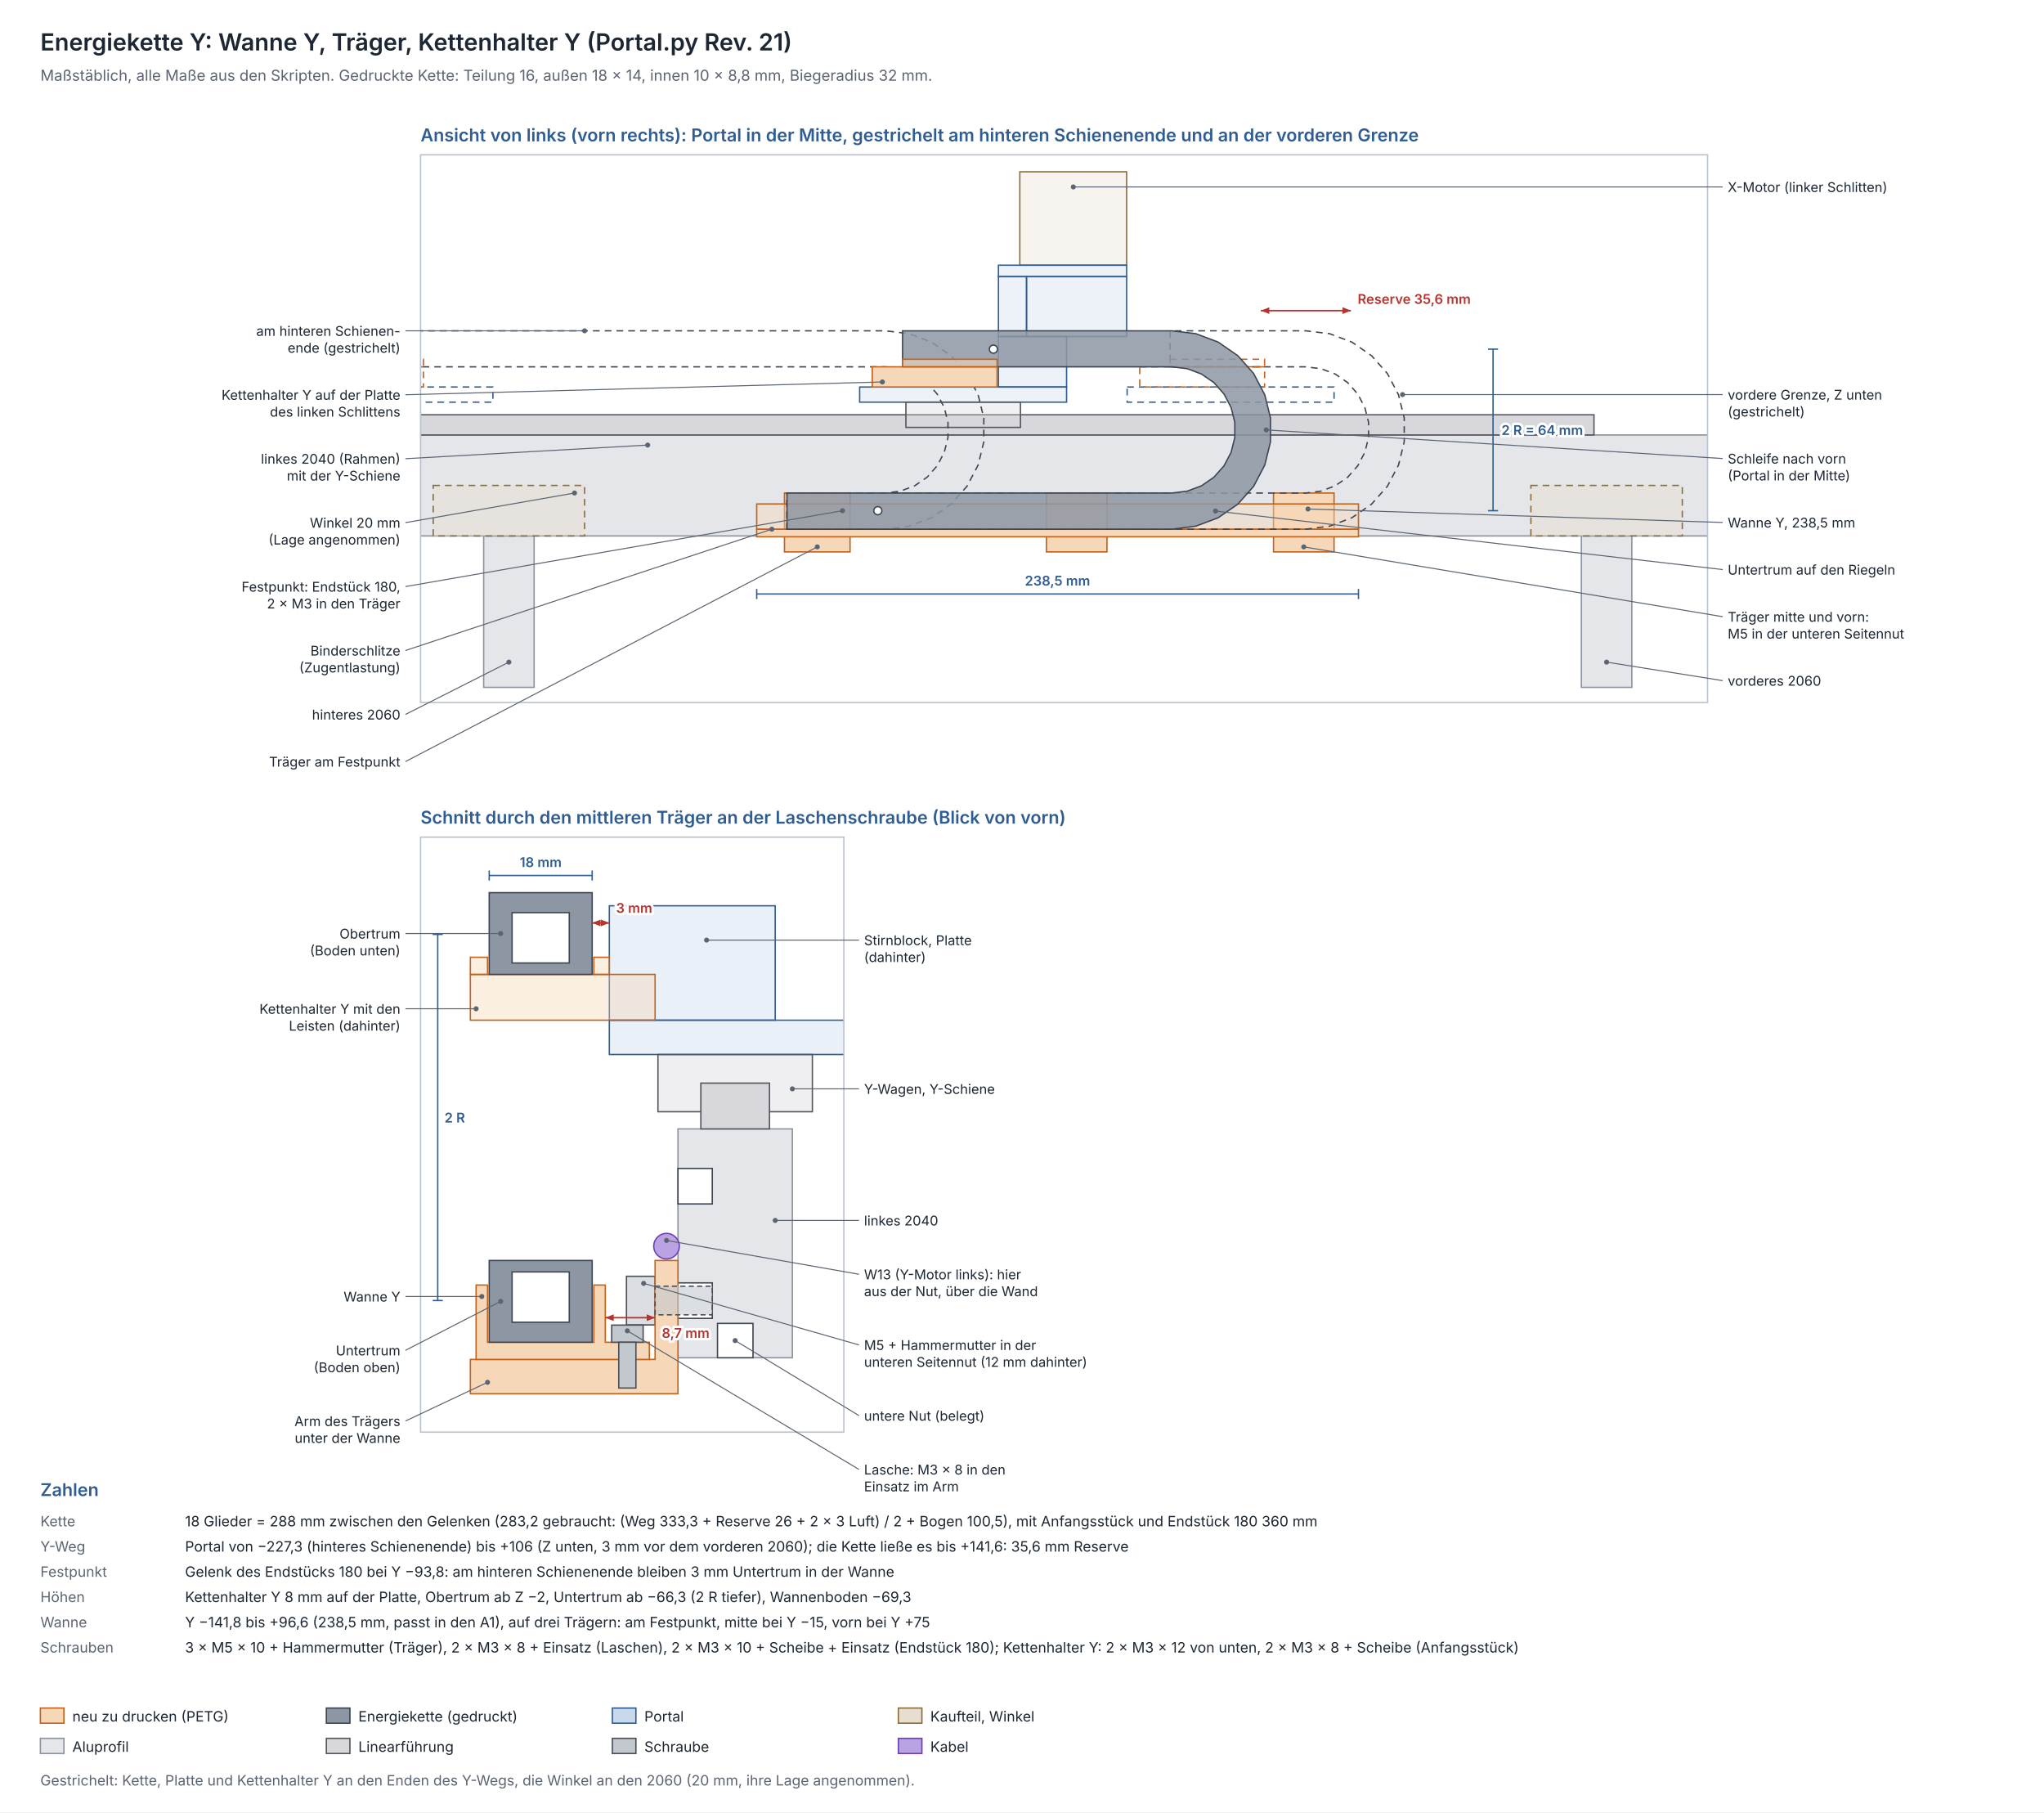
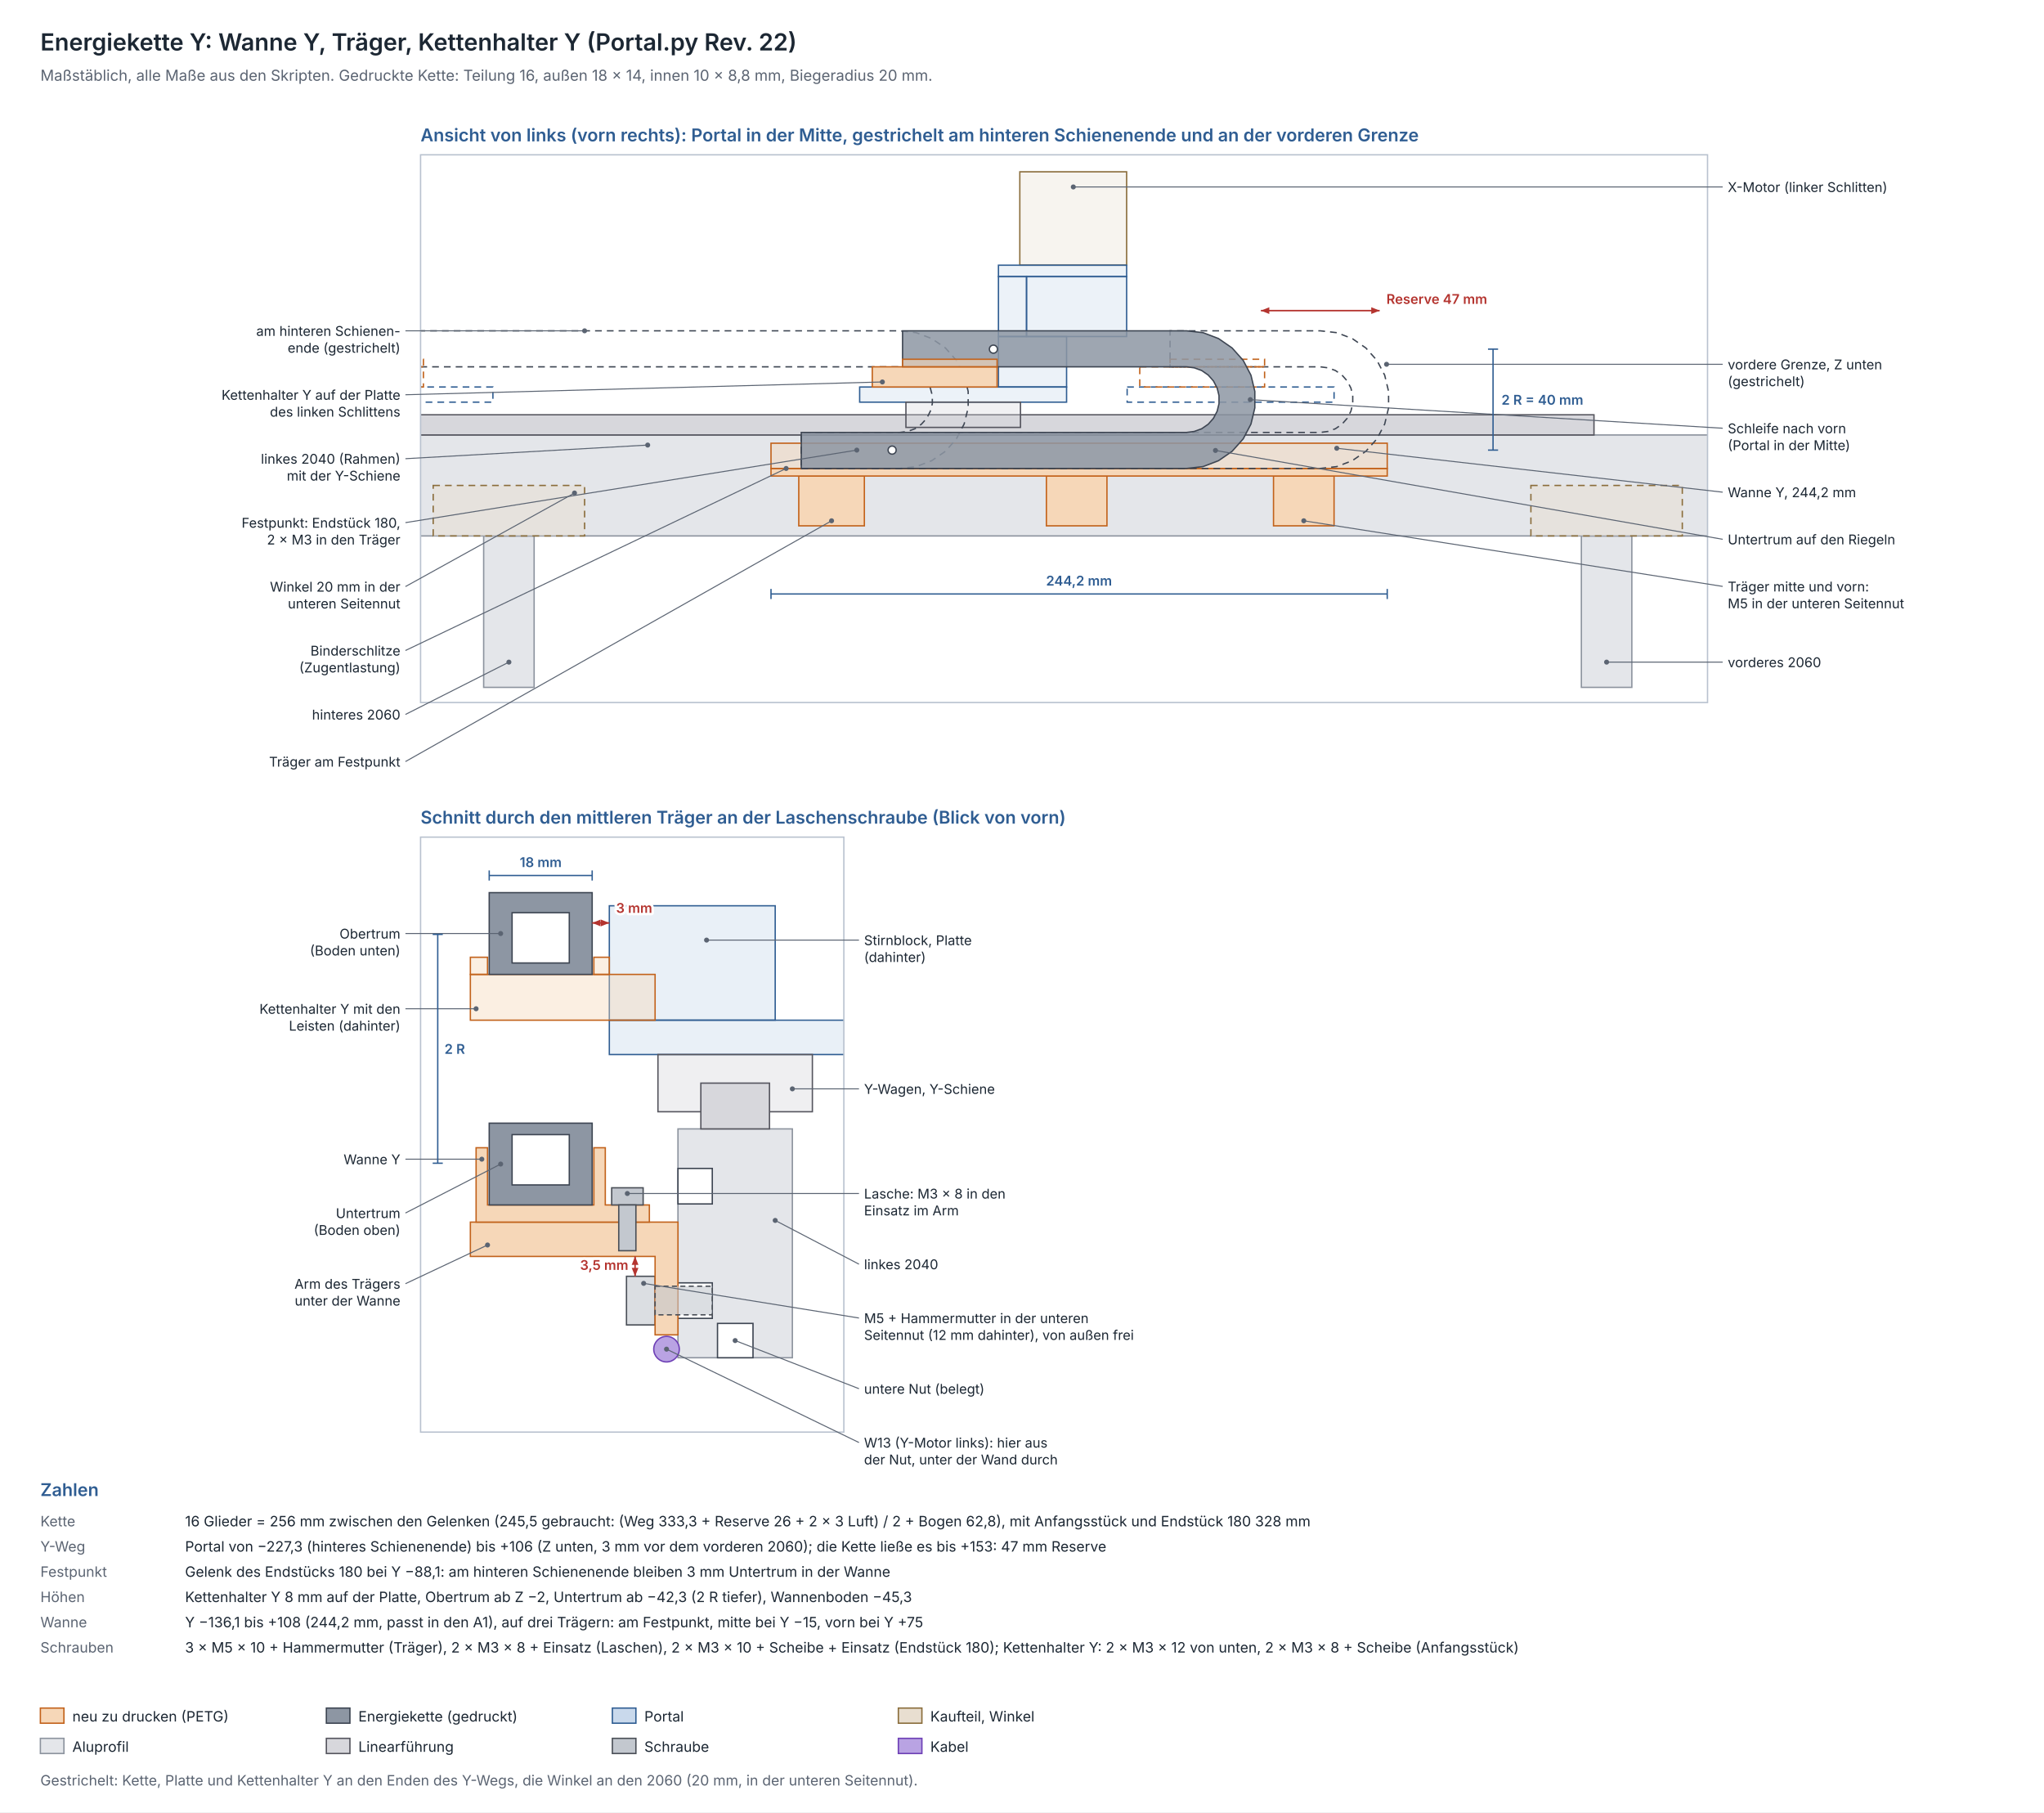
<svg xmlns="http://www.w3.org/2000/svg" width="1215" height="1077" viewBox="0 0 1215 1077" font-family="Inter, Helvetica, Arial, sans-serif">
  <rect width="100%" height="100%" fill="#ffffff" />
-   <text x="24.0" y="30.0" font-size="14" fill="#1c2733" text-anchor="start" font-weight="600">Energiekette Y: Wanne Y, Träger, Kettenhalter Y (Portal.py Rev. 21)</text>
-   <text x="24.0" y="48.0" font-size="9" fill="#5b6472" text-anchor="start">Maßstäblich, alle Maße aus den Skripten. Gedruckte Kette: Teilung 16, außen 18 × 14, innen 10 × 8,8 mm, Biegeradius 32 mm.</text>
+   <text x="24.0" y="30.0" font-size="14" fill="#1c2733" text-anchor="start" font-weight="600">Energiekette Y: Wanne Y, Träger, Kettenhalter Y (Portal.py Rev. 22)</text>
+   <text x="24.0" y="48.0" font-size="9" fill="#5b6472" text-anchor="start">Maßstäblich, alle Maße aus den Skripten. Gedruckte Kette: Teilung 16, außen 18 × 14, innen 10 × 8,8 mm, Biegeradius 20 mm.</text>
  <clipPath id="links">
    <rect x="250.0" y="92.0" width="765.0" height="325.5" />
  </clipPath>
  <g clip-path="url(#links)">
    <rect x="287.5" y="318.5" width="30.0" height="90.0" fill="#e4e6ea" stroke="#8c939e" stroke-width="0.8" />
    <rect x="940.0" y="318.5" width="30.0" height="90.0" fill="#e4e6ea" stroke="#8c939e" stroke-width="0.8" />
    <rect x="122.5" y="258.5" width="900.0" height="60.0" fill="#e4e6ea" stroke="#8c939e" stroke-width="0.8" />
    <rect x="197.5" y="246.5" width="750.0" height="12.0" fill="#d7d7dc" stroke="#55555e" stroke-width="0.8" />
    <rect x="257.5" y="288.5" width="90.0" height="30.0" fill="#e8ded0" stroke="#8a6d3b" stroke-width="0.8" fill-opacity="0.5" stroke-dasharray="4 3" />
    <rect x="910.0" y="288.5" width="90.0" height="30.0" fill="#e8ded0" stroke="#8a6d3b" stroke-width="0.8" fill-opacity="0.5" stroke-dasharray="4 3" />
    <rect x="606.2" y="102.1" width="63.5" height="55.5" fill="#e8ded0" stroke="#8a6d3b" stroke-width="0.8" fill-opacity="0.35" />
    <rect x="593.5" y="157.6" width="76.2" height="6.8" fill="#c9d9ec" stroke="#2f5d92" stroke-width="0.8" fill-opacity="0.35" />
    <rect x="593.5" y="164.4" width="16.7" height="35.6" fill="#c9d9ec" stroke="#2f5d92" stroke-width="0.8" fill-opacity="0.35" />
    <rect x="610.2" y="164.4" width="59.5" height="35.6" fill="#c9d9ec" stroke="#2f5d92" stroke-width="0.8" fill-opacity="0.35" />
    <rect x="593.5" y="200.0" width="40.5" height="30.0" fill="#c9d9ec" stroke="#2f5d92" stroke-width="0.8" fill-opacity="0.35" />
    <rect x="511.0" y="230.0" width="123.0" height="9.0" fill="#c9d9ec" stroke="#2f5d92" stroke-width="0.8" fill-opacity="0.35" />
    <rect x="538.5" y="239.0" width="68.1" height="15.0" fill="#d7d7dc" stroke="#55555e" stroke-width="0.8" fill-opacity="0.35" />
-     <rect x="466.3" y="293.0" width="39.0" height="35.0" fill="#f6d7b8" stroke="#c2621b" stroke-width="0.8" />
-     <rect x="622.0" y="293.0" width="36.0" height="35.0" fill="#f6d7b8" stroke="#c2621b" stroke-width="0.8" />
-     <rect x="757.0" y="293.0" width="36.0" height="35.0" fill="#f6d7b8" stroke="#c2621b" stroke-width="0.8" />
-     <rect x="449.8" y="314.5" width="357.7" height="4.5" fill="#f6d7b8" stroke="#c2621b" stroke-width="0.8" />
-     <rect x="449.8" y="299.5" width="357.7" height="15.0" fill="#f6d7b8" stroke="#c2621b" stroke-width="0.8" fill-opacity="0.45" />
-     <polygon points="467.8,314.5 526.3,314.5 540.4,312.7 553.6,307.7 565.3,299.6 574.8,289.0 581.4,276.4 584.8,262.6 584.8,248.4 581.4,234.6 574.8,222.0 565.3,211.4 553.6,203.3 540.4,198.3 526.3,196.6 195.5,196.6 195.5,218.0 526.3,218.0 535.2,219.1 543.7,222.3 551.1,227.4 557.1,234.2 561.3,242.2 563.5,251.0 563.5,260.0 561.3,268.8 557.1,276.8 551.1,283.6 543.7,288.7 535.2,291.9 526.3,293.0 467.8,293.0" fill="none" stroke="#3d4552" stroke-width="0.8" stroke-dasharray="4 3" />
+     <rect x="474.8" y="282.9" width="39.0" height="29.6" fill="#f6d7b8" stroke="#c2621b" stroke-width="0.8" />
+     <rect x="622.0" y="282.9" width="36.0" height="29.6" fill="#f6d7b8" stroke="#c2621b" stroke-width="0.8" />
+     <rect x="757.0" y="282.9" width="36.0" height="29.6" fill="#f6d7b8" stroke="#c2621b" stroke-width="0.8" />
+     <rect x="458.3" y="278.4" width="366.3" height="4.5" fill="#f6d7b8" stroke="#c2621b" stroke-width="0.8" />
+     <rect x="458.3" y="263.4" width="366.3" height="15.0" fill="#f6d7b8" stroke="#c2621b" stroke-width="0.8" fill-opacity="0.45" />
+     <polygon points="476.3,278.4 534.8,278.4 544.6,277.3 553.8,273.8 562.0,268.2 568.5,260.8 573.1,252.0 575.5,242.4 575.5,232.6 573.1,223.0 568.5,214.2 562.0,206.8 553.8,201.2 544.6,197.7 534.8,196.6 195.5,196.6 195.5,218.0 534.8,218.0 539.5,218.6 543.9,220.2 547.7,222.9 550.9,226.4 553.0,230.6 554.2,235.1 554.2,239.9 553.0,244.4 550.9,248.6 547.7,252.1 543.9,254.8 539.5,256.4 534.8,257.0 476.3,257.0" fill="none" stroke="#3d4552" stroke-width="0.8" stroke-dasharray="4 3" />
    <rect x="170.0" y="230.0" width="123.0" height="9.0" fill="none" stroke="#2f5d92" stroke-width="0.8" stroke-dasharray="4 3" />
    <rect x="177.5" y="218.0" width="74.2" height="12.0" fill="none" stroke="#c2621b" stroke-width="0.8" stroke-dasharray="4 3" />
    <rect x="195.5" y="213.5" width="56.2" height="4.5" fill="none" stroke="#c2621b" stroke-width="0.8" stroke-dasharray="4 3" />
-     <polygon points="467.8,314.5 776.2,314.5 790.3,312.7 803.6,307.7 815.3,299.6 824.7,289.0 831.3,276.4 834.7,262.6 834.7,248.4 831.3,234.6 824.7,222.0 815.3,211.4 803.6,203.3 790.3,198.3 776.2,196.6 695.5,196.6 695.5,218.0 776.2,218.0 785.2,219.1 793.7,222.3 801.1,227.4 807.1,234.2 811.3,242.2 813.5,251.0 813.5,260.0 811.3,268.8 807.1,276.8 801.1,283.6 793.7,288.7 785.2,291.9 776.2,293.0 467.8,293.0" fill="none" stroke="#3d4552" stroke-width="0.8" stroke-dasharray="4 3" />
+     <polygon points="476.3,278.4 784.8,278.4 794.6,277.3 803.8,273.8 811.9,268.2 818.5,260.8 823.1,252.0 825.4,242.4 825.4,232.6 823.1,223.0 818.5,214.2 811.9,206.8 803.8,201.2 794.6,197.7 784.8,196.6 695.5,196.6 695.5,218.0 784.8,218.0 789.4,218.6 793.8,220.2 797.7,222.9 800.8,226.4 803.0,230.6 804.1,235.1 804.1,239.9 803.0,244.4 800.8,248.6 797.7,252.1 793.8,254.8 789.4,256.4 784.8,257.0 476.3,257.0" fill="none" stroke="#3d4552" stroke-width="0.8" stroke-dasharray="4 3" />
    <rect x="670.0" y="230.0" width="123.0" height="9.0" fill="none" stroke="#2f5d92" stroke-width="0.8" stroke-dasharray="4 3" />
    <rect x="677.5" y="218.0" width="74.2" height="12.0" fill="none" stroke="#c2621b" stroke-width="0.8" stroke-dasharray="4 3" />
    <rect x="695.5" y="213.5" width="56.2" height="4.5" fill="none" stroke="#c2621b" stroke-width="0.8" stroke-dasharray="4 3" />
-     <polygon points="467.8,314.5 696.7,314.5 710.8,312.7 724.1,307.7 735.8,299.6 745.2,289.0 751.8,276.4 755.2,262.6 755.2,248.4 751.8,234.6 745.2,222.0 735.8,211.4 724.1,203.3 710.8,198.3 696.7,196.6 536.5,196.6 536.5,218.0 696.7,218.0 705.7,219.1 714.2,222.3 721.6,227.4 727.6,234.2 731.8,242.2 734.0,251.0 734.0,260.0 731.8,268.8 727.6,276.8 721.6,283.6 714.2,288.7 705.7,291.9 696.7,293.0 467.8,293.0" fill="#8d96a3" stroke="#3d4552" stroke-width="0.8" fill-opacity="0.85" />
+     <polygon points="476.3,278.4 705.3,278.4 715.1,277.3 724.3,273.8 732.4,268.2 739.0,260.8 743.6,252.0 745.9,242.4 745.9,232.6 743.6,223.0 739.0,214.2 732.4,206.8 724.3,201.2 715.1,197.7 705.3,196.6 536.5,196.6 536.5,218.0 705.3,218.0 709.9,218.6 714.3,220.2 718.2,222.9 721.3,226.4 723.5,230.6 724.6,235.1 724.6,239.9 723.5,244.4 721.3,248.6 718.2,252.1 714.3,254.8 709.9,256.4 705.3,257.0 476.3,257.0" fill="#8d96a3" stroke="#3d4552" stroke-width="0.8" fill-opacity="0.85" />
    <rect x="518.5" y="218.0" width="74.2" height="12.0" fill="#f6d7b8" stroke="#c2621b" stroke-width="0.8" />
    <rect x="536.5" y="213.5" width="56.2" height="4.5" fill="#f6d7b8" stroke="#c2621b" stroke-width="0.8" fill-opacity="0.6" />
-     <circle cx="521.8" cy="303.5" r="2.4" fill="#ffffff" stroke="#3d4552" stroke-width="0.8" />
+     <circle cx="530.3" cy="267.5" r="2.4" fill="#ffffff" stroke="#3d4552" stroke-width="0.8" />
    <circle cx="590.5" cy="207.5" r="2.4" fill="#ffffff" stroke="#3d4552" stroke-width="0.8" />
  </g>
  <rect x="250.0" y="92.0" width="765.0" height="325.5" fill="none" stroke="#b9c2cf" stroke-width="0.8" />
  <text x="250.0" y="84.0" font-size="10.5" fill="#2f5d92" text-anchor="start" font-weight="600">Ansicht von links (vorn rechts): Portal in der Mitte, gestrichelt am hinteren Schienenende und an der vorderen Grenze</text>
  <line x1="347.5" y1="196.6" x2="241.0" y2="196.6" stroke="#5b6472" stroke-width="0.6" />
  <circle cx="347.5" cy="196.6" r="1.5" fill="#5b6472" />
  <text x="238.0" y="199.6" font-size="8.0" fill="#1c2733" text-anchor="end" stroke="#ffffff" stroke-width="3" stroke-linejoin="round" paint-order="stroke">am hinteren Schienen-</text>
  <text x="238.0" y="209.6" font-size="8.0" fill="#1c2733" text-anchor="end" stroke="#ffffff" stroke-width="3" stroke-linejoin="round" paint-order="stroke">ende (gestrichelt)</text>
  <line x1="524.5" y1="227.0" x2="241.0" y2="234.6" stroke="#5b6472" stroke-width="0.6" />
  <circle cx="524.5" cy="227.0" r="1.5" fill="#5b6472" />
  <text x="238.0" y="237.6" font-size="8.0" fill="#1c2733" text-anchor="end" stroke="#ffffff" stroke-width="3" stroke-linejoin="round" paint-order="stroke">Kettenhalter Y auf der Platte</text>
  <text x="238.0" y="247.6" font-size="8.0" fill="#1c2733" text-anchor="end" stroke="#ffffff" stroke-width="3" stroke-linejoin="round" paint-order="stroke">des linken Schlittens</text>
  <line x1="385.0" y1="264.5" x2="241.0" y2="272.6" stroke="#5b6472" stroke-width="0.6" />
  <circle cx="385.0" cy="264.5" r="1.5" fill="#5b6472" />
  <text x="238.0" y="275.6" font-size="8.0" fill="#1c2733" text-anchor="end" stroke="#ffffff" stroke-width="3" stroke-linejoin="round" paint-order="stroke">linkes 2040 (Rahmen)</text>
  <text x="238.0" y="285.6" font-size="8.0" fill="#1c2733" text-anchor="end" stroke="#ffffff" stroke-width="3" stroke-linejoin="round" paint-order="stroke">mit der Y-Schiene</text>
-   <line x1="341.5" y1="293.0" x2="241.0" y2="310.6" stroke="#5b6472" stroke-width="0.6" />
+   <line x1="509.3" y1="267.5" x2="241.0" y2="310.6" stroke="#5b6472" stroke-width="0.6" />
+   <circle cx="509.3" cy="267.5" r="1.5" fill="#5b6472" />
+   <text x="238.0" y="313.6" font-size="8.0" fill="#1c2733" text-anchor="end" stroke="#ffffff" stroke-width="3" stroke-linejoin="round" paint-order="stroke">Festpunkt: Endstück 180,</text>
+   <text x="238.0" y="323.6" font-size="8.0" fill="#1c2733" text-anchor="end" stroke="#ffffff" stroke-width="3" stroke-linejoin="round" paint-order="stroke">2 × M3 in den Träger</text>
+   <line x1="341.5" y1="293.0" x2="241.0" y2="348.6" stroke="#5b6472" stroke-width="0.6" />
  <circle cx="341.5" cy="293.0" r="1.5" fill="#5b6472" />
-   <text x="238.0" y="313.6" font-size="8.0" fill="#1c2733" text-anchor="end" stroke="#ffffff" stroke-width="3" stroke-linejoin="round" paint-order="stroke">Winkel 20 mm</text>
-   <text x="238.0" y="323.6" font-size="8.0" fill="#1c2733" text-anchor="end" stroke="#ffffff" stroke-width="3" stroke-linejoin="round" paint-order="stroke">(Lage angenommen)</text>
-   <line x1="500.8" y1="303.5" x2="241.0" y2="348.6" stroke="#5b6472" stroke-width="0.6" />
-   <circle cx="500.8" cy="303.5" r="1.5" fill="#5b6472" />
-   <text x="238.0" y="351.6" font-size="8.0" fill="#1c2733" text-anchor="end" stroke="#ffffff" stroke-width="3" stroke-linejoin="round" paint-order="stroke">Festpunkt: Endstück 180,</text>
-   <text x="238.0" y="361.6" font-size="8.0" fill="#1c2733" text-anchor="end" stroke="#ffffff" stroke-width="3" stroke-linejoin="round" paint-order="stroke">2 × M3 in den Träger</text>
-   <line x1="458.8" y1="314.5" x2="241.0" y2="386.6" stroke="#5b6472" stroke-width="0.6" />
-   <circle cx="458.8" cy="314.5" r="1.5" fill="#5b6472" />
+   <text x="238.0" y="351.6" font-size="8.0" fill="#1c2733" text-anchor="end" stroke="#ffffff" stroke-width="3" stroke-linejoin="round" paint-order="stroke">Winkel 20 mm in der</text>
+   <text x="238.0" y="361.6" font-size="8.0" fill="#1c2733" text-anchor="end" stroke="#ffffff" stroke-width="3" stroke-linejoin="round" paint-order="stroke">unteren Seitennut</text>
+   <line x1="467.3" y1="278.4" x2="241.0" y2="386.6" stroke="#5b6472" stroke-width="0.6" />
+   <circle cx="467.3" cy="278.4" r="1.5" fill="#5b6472" />
  <text x="238.0" y="389.6" font-size="8.0" fill="#1c2733" text-anchor="end" stroke="#ffffff" stroke-width="3" stroke-linejoin="round" paint-order="stroke">Binderschlitze</text>
  <text x="238.0" y="399.6" font-size="8.0" fill="#1c2733" text-anchor="end" stroke="#ffffff" stroke-width="3" stroke-linejoin="round" paint-order="stroke">(Zugentlastung)</text>
  <line x1="302.5" y1="393.5" x2="241.0" y2="424.6" stroke="#5b6472" stroke-width="0.6" />
  <circle cx="302.5" cy="393.5" r="1.5" fill="#5b6472" />
  <text x="238.0" y="427.6" font-size="8.0" fill="#1c2733" text-anchor="end" stroke="#ffffff" stroke-width="3" stroke-linejoin="round" paint-order="stroke">hinteres 2060</text>
-   <line x1="485.8" y1="325.0" x2="241.0" y2="452.6" stroke="#5b6472" stroke-width="0.6" />
-   <circle cx="485.8" cy="325.0" r="1.5" fill="#5b6472" />
+   <line x1="494.3" y1="309.5" x2="241.0" y2="452.6" stroke="#5b6472" stroke-width="0.6" />
+   <circle cx="494.3" cy="309.5" r="1.5" fill="#5b6472" />
  <text x="238.0" y="455.6" font-size="8.0" fill="#1c2733" text-anchor="end" stroke="#ffffff" stroke-width="3" stroke-linejoin="round" paint-order="stroke">Träger am Festpunkt</text>
  <line x1="638.0" y1="111.1" x2="1024.0" y2="111.1" stroke="#5b6472" stroke-width="0.6" />
  <circle cx="638.0" cy="111.1" r="1.5" fill="#5b6472" />
  <text x="1027.0" y="114.1" font-size="8.0" fill="#1c2733" text-anchor="start" stroke="#ffffff" stroke-width="3" stroke-linejoin="round" paint-order="stroke">X-Motor (linker Schlitten)</text>
-   <line x1="833.7" y1="234.5" x2="1024.0" y2="234.5" stroke="#5b6472" stroke-width="0.6" />
-   <circle cx="833.7" cy="234.5" r="1.5" fill="#5b6472" />
-   <text x="1027.0" y="237.5" font-size="8.0" fill="#1c2733" text-anchor="start" stroke="#ffffff" stroke-width="3" stroke-linejoin="round" paint-order="stroke">vordere Grenze, Z unten</text>
-   <text x="1027.0" y="247.5" font-size="8.0" fill="#1c2733" text-anchor="start" stroke="#ffffff" stroke-width="3" stroke-linejoin="round" paint-order="stroke">(gestrichelt)</text>
-   <line x1="752.7" y1="255.5" x2="1024.0" y2="272.5" stroke="#5b6472" stroke-width="0.6" />
-   <circle cx="752.7" cy="255.5" r="1.5" fill="#5b6472" />
-   <text x="1027.0" y="275.5" font-size="8.0" fill="#1c2733" text-anchor="start" stroke="#ffffff" stroke-width="3" stroke-linejoin="round" paint-order="stroke">Schleife nach vorn</text>
-   <text x="1027.0" y="285.5" font-size="8.0" fill="#1c2733" text-anchor="start" stroke="#ffffff" stroke-width="3" stroke-linejoin="round" paint-order="stroke">(Portal in der Mitte)</text>
-   <line x1="777.5" y1="302.5" x2="1024.0" y2="310.5" stroke="#5b6472" stroke-width="0.6" />
-   <circle cx="777.5" cy="302.5" r="1.5" fill="#5b6472" />
-   <text x="1027.0" y="313.5" font-size="8.0" fill="#1c2733" text-anchor="start" stroke="#ffffff" stroke-width="3" stroke-linejoin="round" paint-order="stroke">Wanne Y, 238,5 mm</text>
-   <line x1="722.5" y1="303.7" x2="1024.0" y2="338.5" stroke="#5b6472" stroke-width="0.6" />
-   <circle cx="722.5" cy="303.7" r="1.5" fill="#5b6472" />
-   <text x="1027.0" y="341.5" font-size="8.0" fill="#1c2733" text-anchor="start" stroke="#ffffff" stroke-width="3" stroke-linejoin="round" paint-order="stroke">Untertrum auf den Riegeln</text>
-   <line x1="775.0" y1="325.0" x2="1024.0" y2="366.5" stroke="#5b6472" stroke-width="0.6" />
-   <circle cx="775.0" cy="325.0" r="1.5" fill="#5b6472" />
-   <text x="1027.0" y="369.5" font-size="8.0" fill="#1c2733" text-anchor="start" stroke="#ffffff" stroke-width="3" stroke-linejoin="round" paint-order="stroke">Träger mitte und vorn:</text>
-   <text x="1027.0" y="379.5" font-size="8.0" fill="#1c2733" text-anchor="start" stroke="#ffffff" stroke-width="3" stroke-linejoin="round" paint-order="stroke">M5 in der unteren Seitennut</text>
-   <line x1="955.0" y1="393.5" x2="1024.0" y2="404.5" stroke="#5b6472" stroke-width="0.6" />
+   <line x1="824.2" y1="216.5" x2="1024.0" y2="216.5" stroke="#5b6472" stroke-width="0.6" />
+   <circle cx="824.2" cy="216.5" r="1.5" fill="#5b6472" />
+   <text x="1027.0" y="219.5" font-size="8.0" fill="#1c2733" text-anchor="start" stroke="#ffffff" stroke-width="3" stroke-linejoin="round" paint-order="stroke">vordere Grenze, Z unten</text>
+   <text x="1027.0" y="229.5" font-size="8.0" fill="#1c2733" text-anchor="start" stroke="#ffffff" stroke-width="3" stroke-linejoin="round" paint-order="stroke">(gestrichelt)</text>
+   <line x1="743.2" y1="237.5" x2="1024.0" y2="254.5" stroke="#5b6472" stroke-width="0.6" />
+   <circle cx="743.2" cy="237.5" r="1.5" fill="#5b6472" />
+   <text x="1027.0" y="257.5" font-size="8.0" fill="#1c2733" text-anchor="start" stroke="#ffffff" stroke-width="3" stroke-linejoin="round" paint-order="stroke">Schleife nach vorn</text>
+   <text x="1027.0" y="267.5" font-size="8.0" fill="#1c2733" text-anchor="start" stroke="#ffffff" stroke-width="3" stroke-linejoin="round" paint-order="stroke">(Portal in der Mitte)</text>
+   <line x1="794.6" y1="266.4" x2="1024.0" y2="292.5" stroke="#5b6472" stroke-width="0.6" />
+   <circle cx="794.6" cy="266.4" r="1.5" fill="#5b6472" />
+   <text x="1027.0" y="295.5" font-size="8.0" fill="#1c2733" text-anchor="start" stroke="#ffffff" stroke-width="3" stroke-linejoin="round" paint-order="stroke">Wanne Y, 244,2 mm</text>
+   <line x1="722.5" y1="267.7" x2="1024.0" y2="320.5" stroke="#5b6472" stroke-width="0.6" />
+   <circle cx="722.5" cy="267.7" r="1.5" fill="#5b6472" />
+   <text x="1027.0" y="323.5" font-size="8.0" fill="#1c2733" text-anchor="start" stroke="#ffffff" stroke-width="3" stroke-linejoin="round" paint-order="stroke">Untertrum auf den Riegeln</text>
+   <line x1="775.0" y1="309.5" x2="1024.0" y2="348.5" stroke="#5b6472" stroke-width="0.6" />
+   <circle cx="775.0" cy="309.5" r="1.5" fill="#5b6472" />
+   <text x="1027.0" y="351.5" font-size="8.0" fill="#1c2733" text-anchor="start" stroke="#ffffff" stroke-width="3" stroke-linejoin="round" paint-order="stroke">Träger mitte und vorn:</text>
+   <text x="1027.0" y="361.5" font-size="8.0" fill="#1c2733" text-anchor="start" stroke="#ffffff" stroke-width="3" stroke-linejoin="round" paint-order="stroke">M5 in der unteren Seitennut</text>
+   <line x1="955.0" y1="393.5" x2="1024.0" y2="393.5" stroke="#5b6472" stroke-width="0.6" />
  <circle cx="955.0" cy="393.5" r="1.5" fill="#5b6472" />
-   <text x="1027.0" y="407.5" font-size="8.0" fill="#1c2733" text-anchor="start" stroke="#ffffff" stroke-width="3" stroke-linejoin="round" paint-order="stroke">vorderes 2060</text>
-   <line x1="887.5" y1="303.5" x2="887.5" y2="207.5" stroke="#2f5d92" stroke-width="0.8" />
-   <line x1="884.5" y1="303.5" x2="890.5" y2="303.5" stroke="#2f5d92" stroke-width="0.8" />
+   <text x="1027.0" y="396.5" font-size="8.0" fill="#1c2733" text-anchor="start" stroke="#ffffff" stroke-width="3" stroke-linejoin="round" paint-order="stroke">vorderes 2060</text>
+   <line x1="887.5" y1="267.5" x2="887.5" y2="207.5" stroke="#2f5d92" stroke-width="0.8" />
+   <line x1="884.5" y1="267.5" x2="890.5" y2="267.5" stroke="#2f5d92" stroke-width="0.8" />
  <line x1="884.5" y1="207.5" x2="890.5" y2="207.5" stroke="#2f5d92" stroke-width="0.8" />
-   <text x="892.5" y="258.5" font-size="8.0" fill="#2f5d92" text-anchor="start" font-weight="600" stroke="#ffffff" stroke-width="3" stroke-linejoin="round" paint-order="stroke">2 R = 64 mm</text>
-   <line x1="449.8" y1="353.0" x2="807.5" y2="353.0" stroke="#2f5d92" stroke-width="0.8" />
-   <line x1="449.8" y1="350.0" x2="449.8" y2="356.0" stroke="#2f5d92" stroke-width="0.8" />
-   <line x1="807.5" y1="350.0" x2="807.5" y2="356.0" stroke="#2f5d92" stroke-width="0.8" />
-   <text x="628.6" y="348.0" font-size="8.0" fill="#2f5d92" text-anchor="middle" font-weight="600" stroke="#ffffff" stroke-width="3" stroke-linejoin="round" paint-order="stroke">238,5 mm</text>
-   <line x1="749.5" y1="184.6" x2="803.0" y2="184.6" stroke="#b4342f" stroke-width="0.9" />
+   <text x="892.5" y="240.5" font-size="8.0" fill="#2f5d92" text-anchor="start" font-weight="600" stroke="#ffffff" stroke-width="3" stroke-linejoin="round" paint-order="stroke">2 R = 40 mm</text>
+   <line x1="458.3" y1="353.0" x2="824.6" y2="353.0" stroke="#2f5d92" stroke-width="0.8" />
+   <line x1="458.3" y1="350.0" x2="458.3" y2="356.0" stroke="#2f5d92" stroke-width="0.8" />
+   <line x1="824.6" y1="350.0" x2="824.6" y2="356.0" stroke="#2f5d92" stroke-width="0.8" />
+   <text x="641.4" y="348.0" font-size="8.0" fill="#2f5d92" text-anchor="middle" font-weight="600" stroke="#ffffff" stroke-width="3" stroke-linejoin="round" paint-order="stroke">244,2 mm</text>
+   <line x1="749.5" y1="184.6" x2="820.1" y2="184.6" stroke="#b4342f" stroke-width="0.9" />
  <polygon points="749.5,184.6 754.5,182.6 754.5,186.6" fill="#b4342f" />
-   <polygon points="803.0,184.6 798.0,186.6 798.0,182.6" fill="#b4342f" />
-   <text x="807.0" y="180.6" font-size="8.0" fill="#b4342f" text-anchor="start" font-weight="600" stroke="#ffffff" stroke-width="3" stroke-linejoin="round" paint-order="stroke">Reserve 35,6 mm</text>
+   <polygon points="820.1,184.6 815.1,186.6 815.1,182.6" fill="#b4342f" />
+   <text x="824.1" y="180.6" font-size="8.0" fill="#b4342f" text-anchor="start" font-weight="600" stroke="#ffffff" stroke-width="3" stroke-linejoin="round" paint-order="stroke">Reserve 47 mm</text>
  <clipPath id="quer_y">
    <rect x="250.0" y="497.5" width="251.6" height="353.6" />
  </clipPath>
  <g clip-path="url(#quer_y)">
    <rect x="362.2" y="538.3" width="98.6" height="68.0" fill="#c9d9ec" stroke="#2f5d92" stroke-width="0.8" fill-opacity="0.4" />
    <rect x="362.2" y="606.3" width="176.8" height="20.4" fill="#c9d9ec" stroke="#2f5d92" stroke-width="0.8" fill-opacity="0.4" />
    <rect x="391.1" y="626.7" width="91.8" height="34.0" fill="#d7d7dc" stroke="#55555e" stroke-width="0.8" fill-opacity="0.4" />
    <rect x="279.6" y="579.1" width="109.8" height="27.2" fill="#f6d7b8" stroke="#c2621b" stroke-width="0.8" fill-opacity="0.4" />
    <rect x="279.6" y="568.9" width="10.2" height="10.2" fill="#f6d7b8" stroke="#c2621b" stroke-width="0.8" fill-opacity="0.4" />
    <rect x="353.0" y="568.9" width="9.2" height="10.2" fill="#f6d7b8" stroke="#c2621b" stroke-width="0.8" fill-opacity="0.4" />
    <rect x="403.0" y="670.9" width="68.0" height="136.0" fill="#e4e6ea" stroke="#8c939e" stroke-width="0.8" />
    <rect x="403.0" y="762.4" width="20.4" height="21.1" fill="#ffffff" stroke="#3d4552" stroke-width="0.8" />
    <rect x="403.0" y="694.4" width="20.4" height="21.1" fill="#ffffff" stroke="#3d4552" stroke-width="0.8" />
    <rect x="426.5" y="786.5" width="21.1" height="20.4" fill="#ffffff" stroke="#3d4552" stroke-width="0.8" />
    <rect x="416.6" y="643.7" width="40.8" height="27.2" fill="#d7d7dc" stroke="#55555e" stroke-width="0.8" />
    <rect x="372.4" y="758.5" width="17.0" height="28.9" fill="#c3c8cf" stroke="#4a4f57" stroke-width="0.8" fill-opacity="0.6" />
-     <polygon points="403.0,749.1 389.4,749.1 389.4,807.9 279.6,807.9 279.6,828.3 403.0,828.3" fill="#f6d7b8" stroke="#c2621b" stroke-width="0.8" />
+     <polygon points="403.0,793.3 403.0,726.3 279.6,726.3 279.6,746.7 389.4,746.7 389.4,793.3" fill="#f6d7b8" stroke="#c2621b" stroke-width="0.8" />
    <rect x="389.4" y="764.4" width="34.0" height="17.0" fill="#c3c8cf" stroke="#4a4f57" stroke-width="0.8" fill-opacity="0.6" stroke-dasharray="3 2" />
-     <polygon points="283.0,807.9 386.0,807.9 386.0,797.7 359.8,797.7 359.8,763.7 353.0,763.7 353.0,797.7 289.8,797.7 289.8,763.7 283.0,763.7" fill="#f6d7b8" stroke="#c2621b" stroke-width="0.8" />
-     <rect x="290.8" y="749.1" width="61.2" height="48.6" fill="#8d96a3" stroke="#3d4552" stroke-width="0.8" />
-     <rect x="304.4" y="755.9" width="34.0" height="29.9" fill="#ffffff" stroke="#3d4552" stroke-width="0.8" />
+     <polygon points="283.0,726.3 386.0,726.3 386.0,716.1 359.8,716.1 359.8,682.1 353.0,682.1 353.0,716.1 289.8,716.1 289.8,682.1 283.0,682.1" fill="#f6d7b8" stroke="#c2621b" stroke-width="0.8" />
+     <rect x="290.8" y="667.5" width="61.2" height="48.6" fill="#8d96a3" stroke="#3d4552" stroke-width="0.8" />
+     <rect x="304.4" y="674.3" width="34.0" height="29.9" fill="#ffffff" stroke="#3d4552" stroke-width="0.8" />
    <rect x="290.8" y="530.5" width="61.2" height="48.6" fill="#8d96a3" stroke="#3d4552" stroke-width="0.8" />
    <rect x="304.4" y="542.4" width="34.0" height="29.9" fill="#ffffff" stroke="#3d4552" stroke-width="0.8" />
-     <rect x="363.6" y="787.5" width="18.7" height="10.2" fill="#c3c8cf" stroke="#4a4f57" stroke-width="0.8" />
-     <rect x="367.8" y="797.7" width="10.2" height="27.2" fill="#c3c8cf" stroke="#4a4f57" stroke-width="0.8" />
-     <circle cx="396.2" cy="740.6" r="7.6" fill="#b9a3e3" stroke="#6d3fb5" stroke-width="0.8" />
+     <rect x="363.6" y="705.9" width="18.7" height="10.2" fill="#c3c8cf" stroke="#4a4f57" stroke-width="0.8" />
+     <rect x="367.8" y="716.1" width="10.2" height="27.2" fill="#c3c8cf" stroke="#4a4f57" stroke-width="0.8" />
+     <circle cx="396.2" cy="801.8" r="7.6" fill="#b9a3e3" stroke="#6d3fb5" stroke-width="0.8" />
  </g>
  <rect x="250.0" y="497.5" width="251.6" height="353.6" fill="none" stroke="#b9c2cf" stroke-width="0.8" />
  <text x="250.0" y="489.5" font-size="10.5" fill="#2f5d92" text-anchor="start" font-weight="600">Schnitt durch den mittleren Träger an der Laschenschraube (Blick von vorn)</text>
  <line x1="297.6" y1="554.8" x2="241.0" y2="554.8" stroke="#5b6472" stroke-width="0.6" />
  <circle cx="297.6" cy="554.8" r="1.5" fill="#5b6472" />
  <text x="238.0" y="557.8" font-size="8.0" fill="#1c2733" text-anchor="end" stroke="#ffffff" stroke-width="3" stroke-linejoin="round" paint-order="stroke">Obertrum</text>
  <text x="238.0" y="567.8" font-size="8.0" fill="#1c2733" text-anchor="end" stroke="#ffffff" stroke-width="3" stroke-linejoin="round" paint-order="stroke">(Boden unten)</text>
  <line x1="283.0" y1="599.5" x2="241.0" y2="599.5" stroke="#5b6472" stroke-width="0.6" />
  <circle cx="283.0" cy="599.5" r="1.5" fill="#5b6472" />
  <text x="238.0" y="602.5" font-size="8.0" fill="#1c2733" text-anchor="end" stroke="#ffffff" stroke-width="3" stroke-linejoin="round" paint-order="stroke">Kettenhalter Y mit den</text>
  <text x="238.0" y="612.5" font-size="8.0" fill="#1c2733" text-anchor="end" stroke="#ffffff" stroke-width="3" stroke-linejoin="round" paint-order="stroke">Leisten (dahinter)</text>
-   <line x1="286.4" y1="770.5" x2="241.0" y2="770.5" stroke="#5b6472" stroke-width="0.6" />
-   <circle cx="286.4" cy="770.5" r="1.5" fill="#5b6472" />
-   <text x="238.0" y="773.5" font-size="8.0" fill="#1c2733" text-anchor="end" stroke="#ffffff" stroke-width="3" stroke-linejoin="round" paint-order="stroke">Wanne Y</text>
-   <line x1="297.6" y1="773.4" x2="241.0" y2="802.5" stroke="#5b6472" stroke-width="0.6" />
-   <circle cx="297.6" cy="773.4" r="1.5" fill="#5b6472" />
-   <text x="238.0" y="805.5" font-size="8.0" fill="#1c2733" text-anchor="end" stroke="#ffffff" stroke-width="3" stroke-linejoin="round" paint-order="stroke">Untertrum</text>
-   <text x="238.0" y="815.5" font-size="8.0" fill="#1c2733" text-anchor="end" stroke="#ffffff" stroke-width="3" stroke-linejoin="round" paint-order="stroke">(Boden oben)</text>
-   <line x1="289.8" y1="821.5" x2="241.0" y2="844.5" stroke="#5b6472" stroke-width="0.6" />
-   <circle cx="289.8" cy="821.5" r="1.5" fill="#5b6472" />
-   <text x="238.0" y="847.5" font-size="8.0" fill="#1c2733" text-anchor="end" stroke="#ffffff" stroke-width="3" stroke-linejoin="round" paint-order="stroke">Arm des Trägers</text>
-   <text x="238.0" y="857.5" font-size="8.0" fill="#1c2733" text-anchor="end" stroke="#ffffff" stroke-width="3" stroke-linejoin="round" paint-order="stroke">unter der Wanne</text>
+   <line x1="286.4" y1="688.9" x2="241.0" y2="688.9" stroke="#5b6472" stroke-width="0.6" />
+   <circle cx="286.4" cy="688.9" r="1.5" fill="#5b6472" />
+   <text x="238.0" y="691.9" font-size="8.0" fill="#1c2733" text-anchor="end" stroke="#ffffff" stroke-width="3" stroke-linejoin="round" paint-order="stroke">Wanne Y</text>
+   <line x1="297.6" y1="691.8" x2="241.0" y2="720.9" stroke="#5b6472" stroke-width="0.6" />
+   <circle cx="297.6" cy="691.8" r="1.5" fill="#5b6472" />
+   <text x="238.0" y="723.9" font-size="8.0" fill="#1c2733" text-anchor="end" stroke="#ffffff" stroke-width="3" stroke-linejoin="round" paint-order="stroke">Untertrum</text>
+   <text x="238.0" y="733.9" font-size="8.0" fill="#1c2733" text-anchor="end" stroke="#ffffff" stroke-width="3" stroke-linejoin="round" paint-order="stroke">(Boden oben)</text>
+   <line x1="289.8" y1="739.9" x2="241.0" y2="762.9" stroke="#5b6472" stroke-width="0.6" />
+   <circle cx="289.8" cy="739.9" r="1.5" fill="#5b6472" />
+   <text x="238.0" y="765.9" font-size="8.0" fill="#1c2733" text-anchor="end" stroke="#ffffff" stroke-width="3" stroke-linejoin="round" paint-order="stroke">Arm des Trägers</text>
+   <text x="238.0" y="775.9" font-size="8.0" fill="#1c2733" text-anchor="end" stroke="#ffffff" stroke-width="3" stroke-linejoin="round" paint-order="stroke">unter der Wanne</text>
  <line x1="420.0" y1="558.7" x2="510.6" y2="558.7" stroke="#5b6472" stroke-width="0.6" />
  <circle cx="420.0" cy="558.7" r="1.5" fill="#5b6472" />
  <text x="513.6" y="561.7" font-size="8.0" fill="#1c2733" text-anchor="start" stroke="#ffffff" stroke-width="3" stroke-linejoin="round" paint-order="stroke">Stirnblock, Platte</text>
  <text x="513.6" y="571.7" font-size="8.0" fill="#1c2733" text-anchor="start" stroke="#ffffff" stroke-width="3" stroke-linejoin="round" paint-order="stroke">(dahinter)</text>
  <line x1="471.0" y1="647.1" x2="510.6" y2="647.1" stroke="#5b6472" stroke-width="0.6" />
  <circle cx="471.0" cy="647.1" r="1.5" fill="#5b6472" />
  <text x="513.6" y="650.1" font-size="8.0" fill="#1c2733" text-anchor="start" stroke="#ffffff" stroke-width="3" stroke-linejoin="round" paint-order="stroke">Y-Wagen, Y-Schiene</text>
-   <line x1="460.8" y1="725.3" x2="510.6" y2="725.3" stroke="#5b6472" stroke-width="0.6" />
+   <line x1="372.9" y1="709.3" x2="510.6" y2="709.3" stroke="#5b6472" stroke-width="0.6" />
+   <circle cx="372.9" cy="709.3" r="1.5" fill="#5b6472" />
+   <text x="513.6" y="712.3" font-size="8.0" fill="#1c2733" text-anchor="start" stroke="#ffffff" stroke-width="3" stroke-linejoin="round" paint-order="stroke">Lasche: M3 × 8 in den</text>
+   <text x="513.6" y="722.3" font-size="8.0" fill="#1c2733" text-anchor="start" stroke="#ffffff" stroke-width="3" stroke-linejoin="round" paint-order="stroke">Einsatz im Arm</text>
+   <line x1="460.8" y1="725.3" x2="510.6" y2="751.3" stroke="#5b6472" stroke-width="0.6" />
  <circle cx="460.8" cy="725.3" r="1.5" fill="#5b6472" />
-   <text x="513.6" y="728.3" font-size="8.0" fill="#1c2733" text-anchor="start" stroke="#ffffff" stroke-width="3" stroke-linejoin="round" paint-order="stroke">linkes 2040</text>
-   <line x1="396.2" y1="737.2" x2="510.6" y2="757.3" stroke="#5b6472" stroke-width="0.6" />
-   <circle cx="396.2" cy="737.2" r="1.5" fill="#5b6472" />
-   <text x="513.6" y="760.3" font-size="8.0" fill="#1c2733" text-anchor="start" stroke="#ffffff" stroke-width="3" stroke-linejoin="round" paint-order="stroke">W13 (Y-Motor links): hier</text>
-   <text x="513.6" y="770.3" font-size="8.0" fill="#1c2733" text-anchor="start" stroke="#ffffff" stroke-width="3" stroke-linejoin="round" paint-order="stroke">aus der Nut, über die Wand</text>
-   <line x1="382.6" y1="762.7" x2="510.6" y2="799.3" stroke="#5b6472" stroke-width="0.6" />
+   <text x="513.6" y="754.3" font-size="8.0" fill="#1c2733" text-anchor="start" stroke="#ffffff" stroke-width="3" stroke-linejoin="round" paint-order="stroke">linkes 2040</text>
+   <line x1="382.6" y1="762.7" x2="510.6" y2="783.3" stroke="#5b6472" stroke-width="0.6" />
  <circle cx="382.6" cy="762.7" r="1.5" fill="#5b6472" />
-   <text x="513.6" y="802.3" font-size="8.0" fill="#1c2733" text-anchor="start" stroke="#ffffff" stroke-width="3" stroke-linejoin="round" paint-order="stroke">M5 + Hammermutter in der</text>
-   <text x="513.6" y="812.3" font-size="8.0" fill="#1c2733" text-anchor="start" stroke="#ffffff" stroke-width="3" stroke-linejoin="round" paint-order="stroke">unteren Seitennut (12 mm dahinter)</text>
-   <line x1="437.0" y1="796.7" x2="510.6" y2="841.3" stroke="#5b6472" stroke-width="0.6" />
+   <text x="513.6" y="786.3" font-size="8.0" fill="#1c2733" text-anchor="start" stroke="#ffffff" stroke-width="3" stroke-linejoin="round" paint-order="stroke">M5 + Hammermutter in der unteren</text>
+   <text x="513.6" y="796.3" font-size="8.0" fill="#1c2733" text-anchor="start" stroke="#ffffff" stroke-width="3" stroke-linejoin="round" paint-order="stroke">Seitennut (12 mm dahinter), von außen frei</text>
+   <line x1="437.0" y1="796.7" x2="510.6" y2="825.3" stroke="#5b6472" stroke-width="0.6" />
  <circle cx="437.0" cy="796.7" r="1.5" fill="#5b6472" />
-   <text x="513.6" y="844.3" font-size="8.0" fill="#1c2733" text-anchor="start" stroke="#ffffff" stroke-width="3" stroke-linejoin="round" paint-order="stroke">untere Nut (belegt)</text>
-   <line x1="372.9" y1="790.9" x2="510.6" y2="873.3" stroke="#5b6472" stroke-width="0.6" />
-   <circle cx="372.9" cy="790.9" r="1.5" fill="#5b6472" />
-   <text x="513.6" y="876.3" font-size="8.0" fill="#1c2733" text-anchor="start" stroke="#ffffff" stroke-width="3" stroke-linejoin="round" paint-order="stroke">Lasche: M3 × 8 in den</text>
-   <text x="513.6" y="886.3" font-size="8.0" fill="#1c2733" text-anchor="start" stroke="#ffffff" stroke-width="3" stroke-linejoin="round" paint-order="stroke">Einsatz im Arm</text>
+   <text x="513.6" y="828.3" font-size="8.0" fill="#1c2733" text-anchor="start" stroke="#ffffff" stroke-width="3" stroke-linejoin="round" paint-order="stroke">untere Nut (belegt)</text>
+   <line x1="396.2" y1="801.8" x2="510.6" y2="857.3" stroke="#5b6472" stroke-width="0.6" />
+   <circle cx="396.2" cy="801.8" r="1.5" fill="#5b6472" />
+   <text x="513.6" y="860.3" font-size="8.0" fill="#1c2733" text-anchor="start" stroke="#ffffff" stroke-width="3" stroke-linejoin="round" paint-order="stroke">W13 (Y-Motor links): hier aus</text>
+   <text x="513.6" y="870.3" font-size="8.0" fill="#1c2733" text-anchor="start" stroke="#ffffff" stroke-width="3" stroke-linejoin="round" paint-order="stroke">der Nut, unter der Wand durch</text>
  <line x1="352.0" y1="548.5" x2="362.2" y2="548.5" stroke="#b4342f" stroke-width="0.9" />
  <polygon points="352.0,548.5 357.0,546.5 357.0,550.5" fill="#b4342f" />
  <polygon points="362.2,548.5 357.2,550.5 357.2,546.5" fill="#b4342f" />
  <text x="366.2" y="542.5" font-size="8.0" fill="#b4342f" text-anchor="start" font-weight="600" stroke="#ffffff" stroke-width="3" stroke-linejoin="round" paint-order="stroke">3 mm</text>
-   <line x1="359.8" y1="783.1" x2="389.4" y2="783.1" stroke="#b4342f" stroke-width="0.9" />
-   <polygon points="359.8,783.1 364.8,781.1 364.8,785.1" fill="#b4342f" />
-   <polygon points="389.4,783.1 384.4,785.1 384.4,781.1" fill="#b4342f" />
-   <text x="393.4" y="795.1" font-size="8.0" fill="#b4342f" text-anchor="start" font-weight="600" stroke="#ffffff" stroke-width="3" stroke-linejoin="round" paint-order="stroke">8,7 mm</text>
-   <line x1="260.2" y1="772.9" x2="260.2" y2="555.3" stroke="#2f5d92" stroke-width="0.8" />
-   <line x1="257.2" y1="772.9" x2="263.2" y2="772.9" stroke="#2f5d92" stroke-width="0.8" />
+   <line x1="377.5" y1="758.5" x2="377.5" y2="746.7" stroke="#b4342f" stroke-width="0.9" />
+   <polygon points="377.5,758.5 375.5,753.5 379.5,753.5" fill="#b4342f" />
+   <polygon points="377.5,746.7 379.5,751.7 375.5,751.7" fill="#b4342f" />
+   <text x="373.5" y="754.7" font-size="8.0" fill="#b4342f" text-anchor="end" font-weight="600" stroke="#ffffff" stroke-width="3" stroke-linejoin="round" paint-order="stroke">3,5 mm</text>
+   <line x1="260.2" y1="691.3" x2="260.2" y2="555.3" stroke="#2f5d92" stroke-width="0.8" />
+   <line x1="257.2" y1="691.3" x2="263.2" y2="691.3" stroke="#2f5d92" stroke-width="0.8" />
  <line x1="257.2" y1="555.3" x2="263.2" y2="555.3" stroke="#2f5d92" stroke-width="0.8" />
-   <text x="264.2" y="667.1" font-size="8.0" fill="#2f5d92" text-anchor="start" font-weight="600" stroke="#ffffff" stroke-width="3" stroke-linejoin="round" paint-order="stroke">2 R</text>
+   <text x="264.2" y="626.3" font-size="8.0" fill="#2f5d92" text-anchor="start" font-weight="600" stroke="#ffffff" stroke-width="3" stroke-linejoin="round" paint-order="stroke">2 R</text>
  <line x1="290.8" y1="520.3" x2="352.0" y2="520.3" stroke="#2f5d92" stroke-width="0.8" />
  <line x1="290.8" y1="517.3" x2="290.8" y2="523.3" stroke="#2f5d92" stroke-width="0.8" />
  <line x1="352.0" y1="517.3" x2="352.0" y2="523.3" stroke="#2f5d92" stroke-width="0.8" />
  <text x="321.4" y="515.3" font-size="8.0" fill="#2f5d92" text-anchor="middle" font-weight="600" stroke="#ffffff" stroke-width="3" stroke-linejoin="round" paint-order="stroke">18 mm</text>
  <text x="24.0" y="889.1" font-size="10.5" fill="#2f5d92" text-anchor="start" font-weight="600">Zahlen</text>
  <text x="24.0" y="907.1" font-size="8.5" fill="#5b6472" text-anchor="start">Kette</text>
-   <text x="110.0" y="907.1" font-size="8.5" fill="#1c2733" text-anchor="start">18 Glieder = 288 mm zwischen den Gelenken (283,2 gebraucht: (Weg 333,3 + Reserve 26 + 2 × 3 Luft) / 2 + Bogen 100,5), mit Anfangsstück und Endstück 180 360 mm</text>
+   <text x="110.0" y="907.1" font-size="8.5" fill="#1c2733" text-anchor="start">16 Glieder = 256 mm zwischen den Gelenken (245,5 gebraucht: (Weg 333,3 + Reserve 26 + 2 × 3 Luft) / 2 + Bogen 62,8), mit Anfangsstück und Endstück 180 328 mm</text>
  <text x="24.0" y="922.1" font-size="8.5" fill="#5b6472" text-anchor="start">Y-Weg</text>
-   <text x="110.0" y="922.1" font-size="8.5" fill="#1c2733" text-anchor="start">Portal von −227,3 (hinteres Schienenende) bis +106 (Z unten, 3 mm vor dem vorderen 2060); die Kette ließe es bis +141,6: 35,6 mm Reserve</text>
+   <text x="110.0" y="922.1" font-size="8.5" fill="#1c2733" text-anchor="start">Portal von −227,3 (hinteres Schienenende) bis +106 (Z unten, 3 mm vor dem vorderen 2060); die Kette ließe es bis +153: 47 mm Reserve</text>
  <text x="24.0" y="937.1" font-size="8.5" fill="#5b6472" text-anchor="start">Festpunkt</text>
-   <text x="110.0" y="937.1" font-size="8.5" fill="#1c2733" text-anchor="start">Gelenk des Endstücks 180 bei Y −93,8: am hinteren Schienenende bleiben 3 mm Untertrum in der Wanne</text>
+   <text x="110.0" y="937.1" font-size="8.5" fill="#1c2733" text-anchor="start">Gelenk des Endstücks 180 bei Y −88,1: am hinteren Schienenende bleiben 3 mm Untertrum in der Wanne</text>
  <text x="24.0" y="952.1" font-size="8.5" fill="#5b6472" text-anchor="start">Höhen</text>
-   <text x="110.0" y="952.1" font-size="8.5" fill="#1c2733" text-anchor="start">Kettenhalter Y 8 mm auf der Platte, Obertrum ab Z −2, Untertrum ab −66,3 (2 R tiefer), Wannenboden −69,3</text>
+   <text x="110.0" y="952.1" font-size="8.5" fill="#1c2733" text-anchor="start">Kettenhalter Y 8 mm auf der Platte, Obertrum ab Z −2, Untertrum ab −42,3 (2 R tiefer), Wannenboden −45,3</text>
  <text x="24.0" y="967.1" font-size="8.5" fill="#5b6472" text-anchor="start">Wanne</text>
-   <text x="110.0" y="967.1" font-size="8.5" fill="#1c2733" text-anchor="start">Y −141,8 bis +96,6 (238,5 mm, passt in den A1), auf drei Trägern: am Festpunkt, mitte bei Y −15, vorn bei Y +75</text>
+   <text x="110.0" y="967.1" font-size="8.5" fill="#1c2733" text-anchor="start">Y −136,1 bis +108 (244,2 mm, passt in den A1), auf drei Trägern: am Festpunkt, mitte bei Y −15, vorn bei Y +75</text>
  <text x="24.0" y="982.1" font-size="8.5" fill="#5b6472" text-anchor="start">Schrauben</text>
  <text x="110.0" y="982.1" font-size="8.5" fill="#1c2733" text-anchor="start">3 × M5 × 10 + Hammermutter (Träger), 2 × M3 × 8 + Einsatz (Laschen), 2 × M3 × 10 + Scheibe + Einsatz (Endstück 180); Kettenhalter Y: 2 × M3 × 12 von unten, 2 × M3 × 8 + Scheibe (Anfangsstück)</text>
  <rect x="24.0" y="1015.1" width="14.0" height="9.0" fill="#f6d7b8" stroke="#c2621b" stroke-width="0.8" />
  <text x="43.0" y="1023.1" font-size="8.5" fill="#1c2733" text-anchor="start">neu zu drucken (PETG)</text>
  <rect x="194.0" y="1015.1" width="14.0" height="9.0" fill="#8d96a3" stroke="#3d4552" stroke-width="0.8" />
  <text x="213.0" y="1023.1" font-size="8.5" fill="#1c2733" text-anchor="start">Energiekette (gedruckt)</text>
  <rect x="364.0" y="1015.1" width="14.0" height="9.0" fill="#c9d9ec" stroke="#2f5d92" stroke-width="0.8" />
  <text x="383.0" y="1023.1" font-size="8.5" fill="#1c2733" text-anchor="start">Portal</text>
  <rect x="534.0" y="1015.1" width="14.0" height="9.0" fill="#e8ded0" stroke="#8a6d3b" stroke-width="0.8" />
  <text x="553.0" y="1023.1" font-size="8.5" fill="#1c2733" text-anchor="start">Kaufteil, Winkel</text>
  <rect x="24.0" y="1033.1" width="14.0" height="9.0" fill="#e4e6ea" stroke="#8c939e" stroke-width="0.8" />
  <text x="43.0" y="1041.1" font-size="8.5" fill="#1c2733" text-anchor="start">Aluprofil</text>
  <rect x="194.0" y="1033.1" width="14.0" height="9.0" fill="#d7d7dc" stroke="#55555e" stroke-width="0.8" />
  <text x="213.0" y="1041.1" font-size="8.5" fill="#1c2733" text-anchor="start">Linearführung</text>
  <rect x="364.0" y="1033.1" width="14.0" height="9.0" fill="#c3c8cf" stroke="#4a4f57" stroke-width="0.8" />
  <text x="383.0" y="1041.1" font-size="8.5" fill="#1c2733" text-anchor="start">Schraube</text>
  <rect x="534.0" y="1033.1" width="14.0" height="9.0" fill="#b9a3e3" stroke="#6d3fb5" stroke-width="0.8" />
  <text x="553.0" y="1041.1" font-size="8.5" fill="#1c2733" text-anchor="start">Kabel</text>
-   <text x="24.0" y="1061.1" font-size="8.5" fill="#5b6472" text-anchor="start">Gestrichelt: Kette, Platte und Kettenhalter Y an den Enden des Y-Wegs, die Winkel an den 2060 (20 mm, ihre Lage angenommen).</text>
+   <text x="24.0" y="1061.1" font-size="8.5" fill="#5b6472" text-anchor="start">Gestrichelt: Kette, Platte und Kettenhalter Y an den Enden des Y-Wegs, die Winkel an den 2060 (20 mm, in der unteren Seitennut).</text>
</svg>
